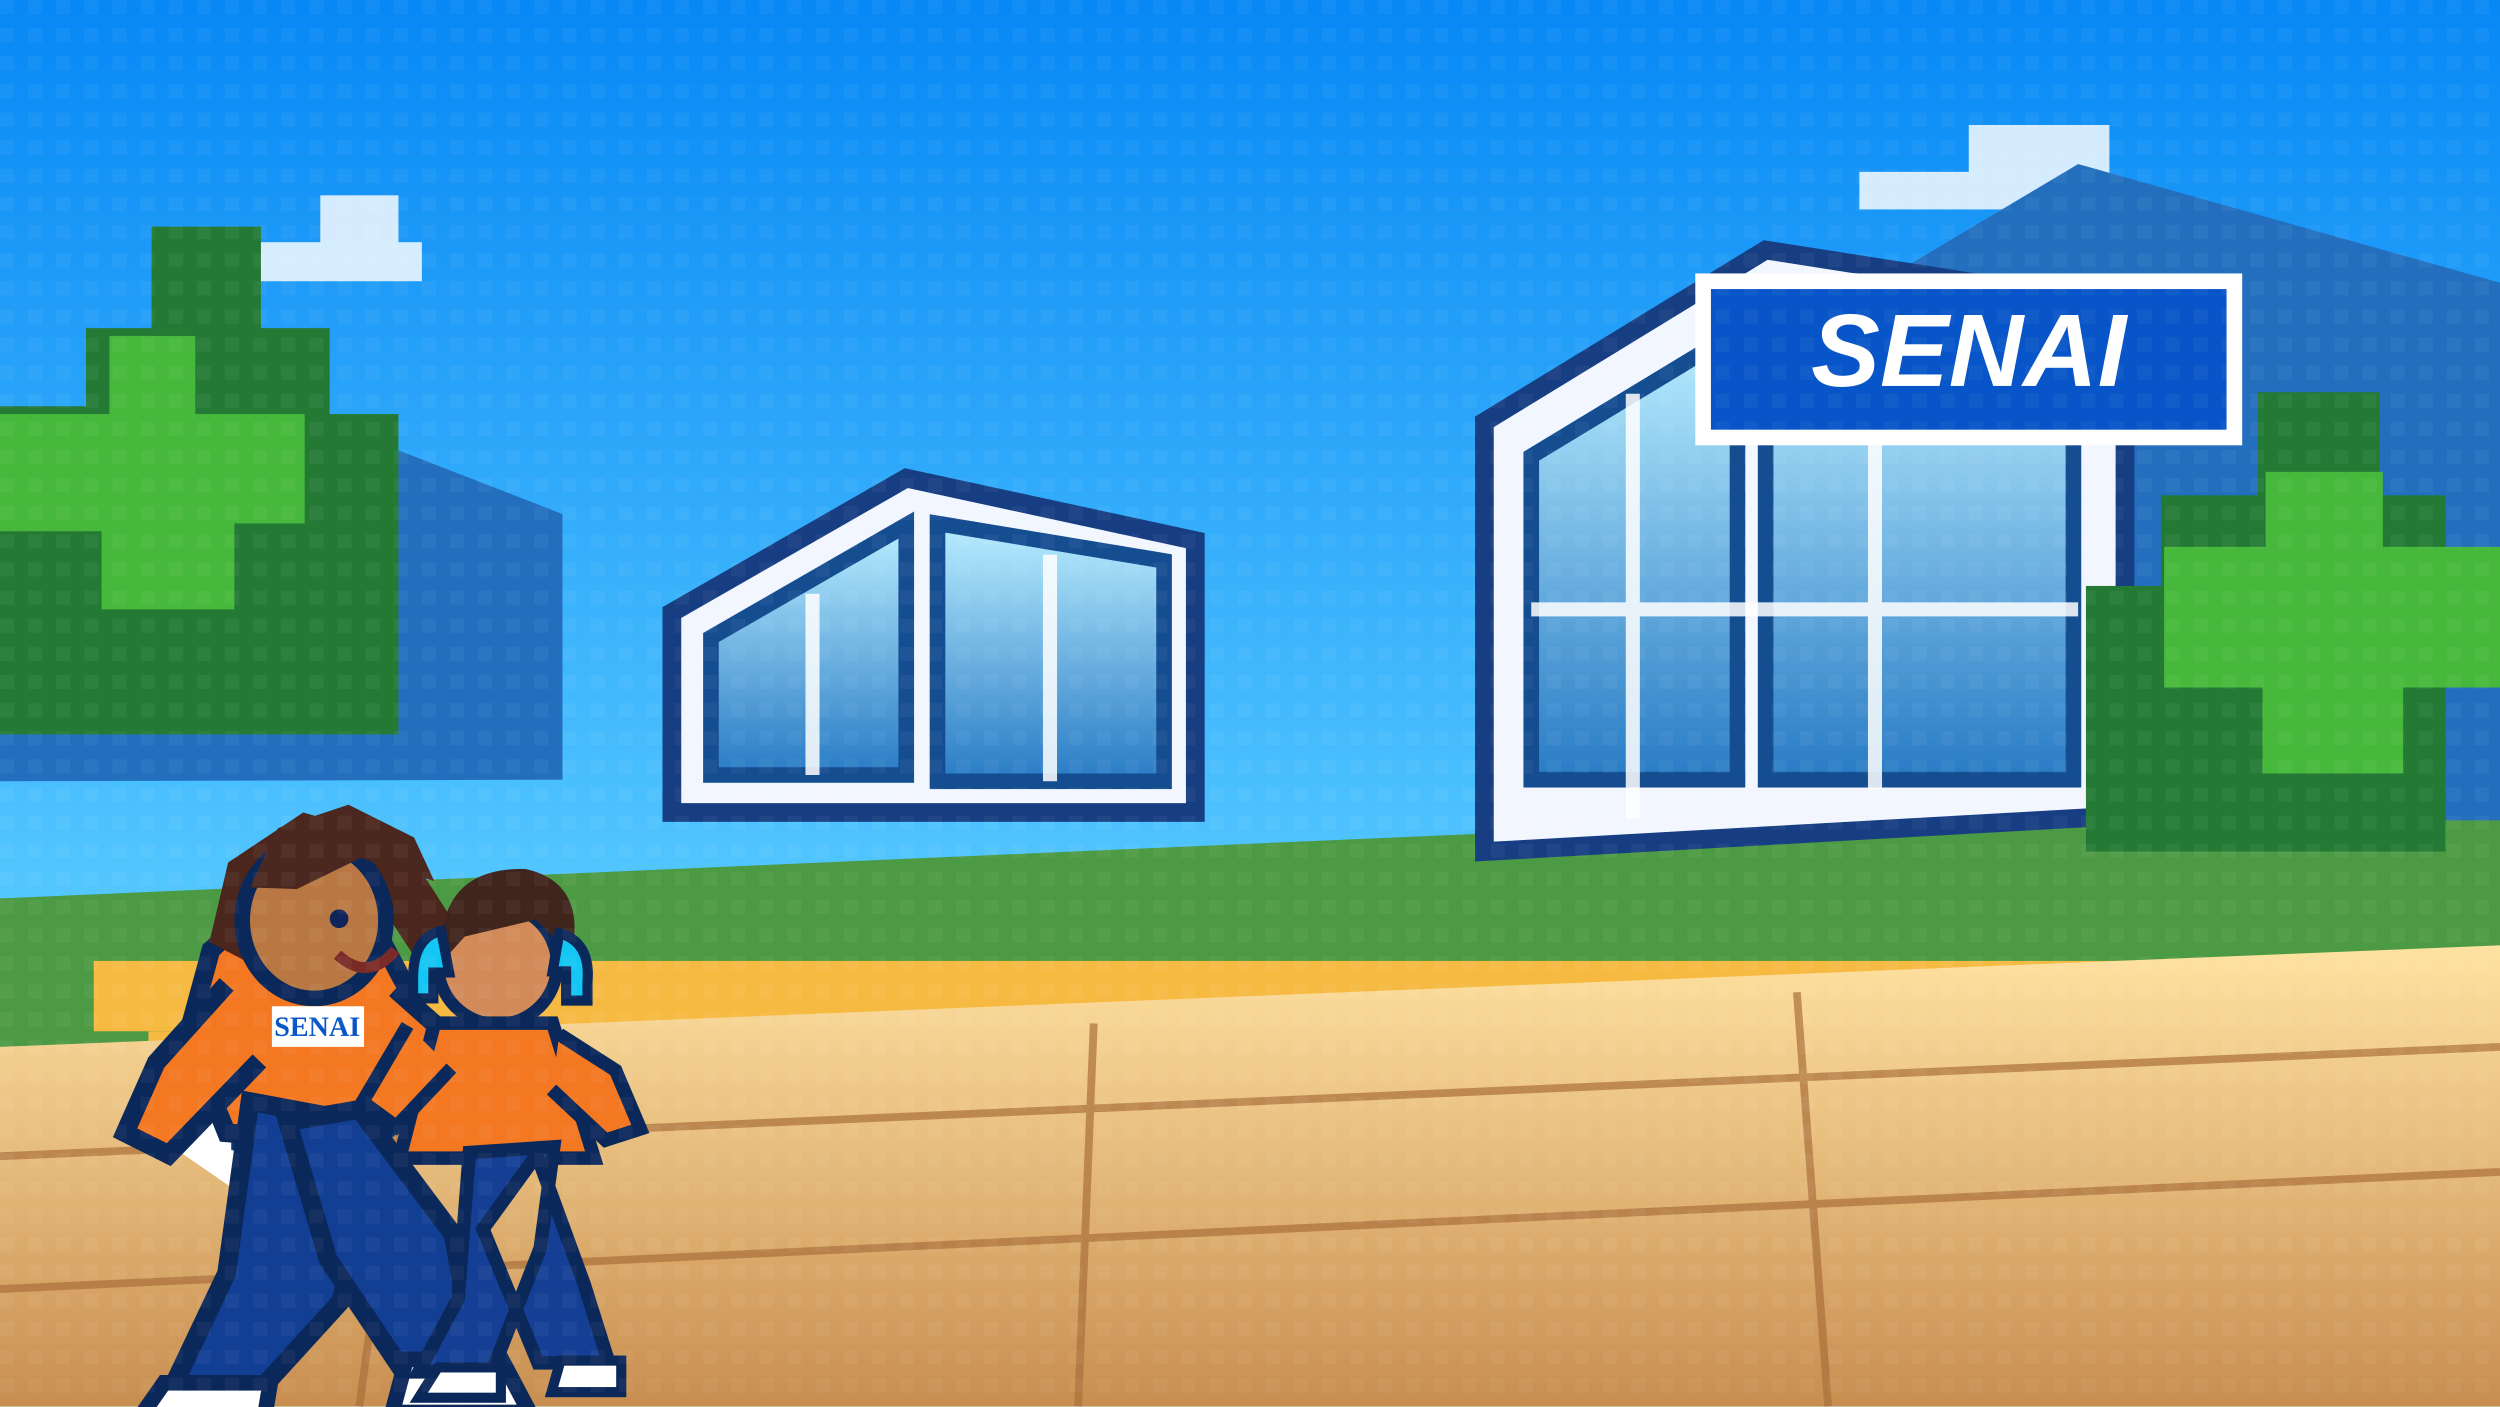
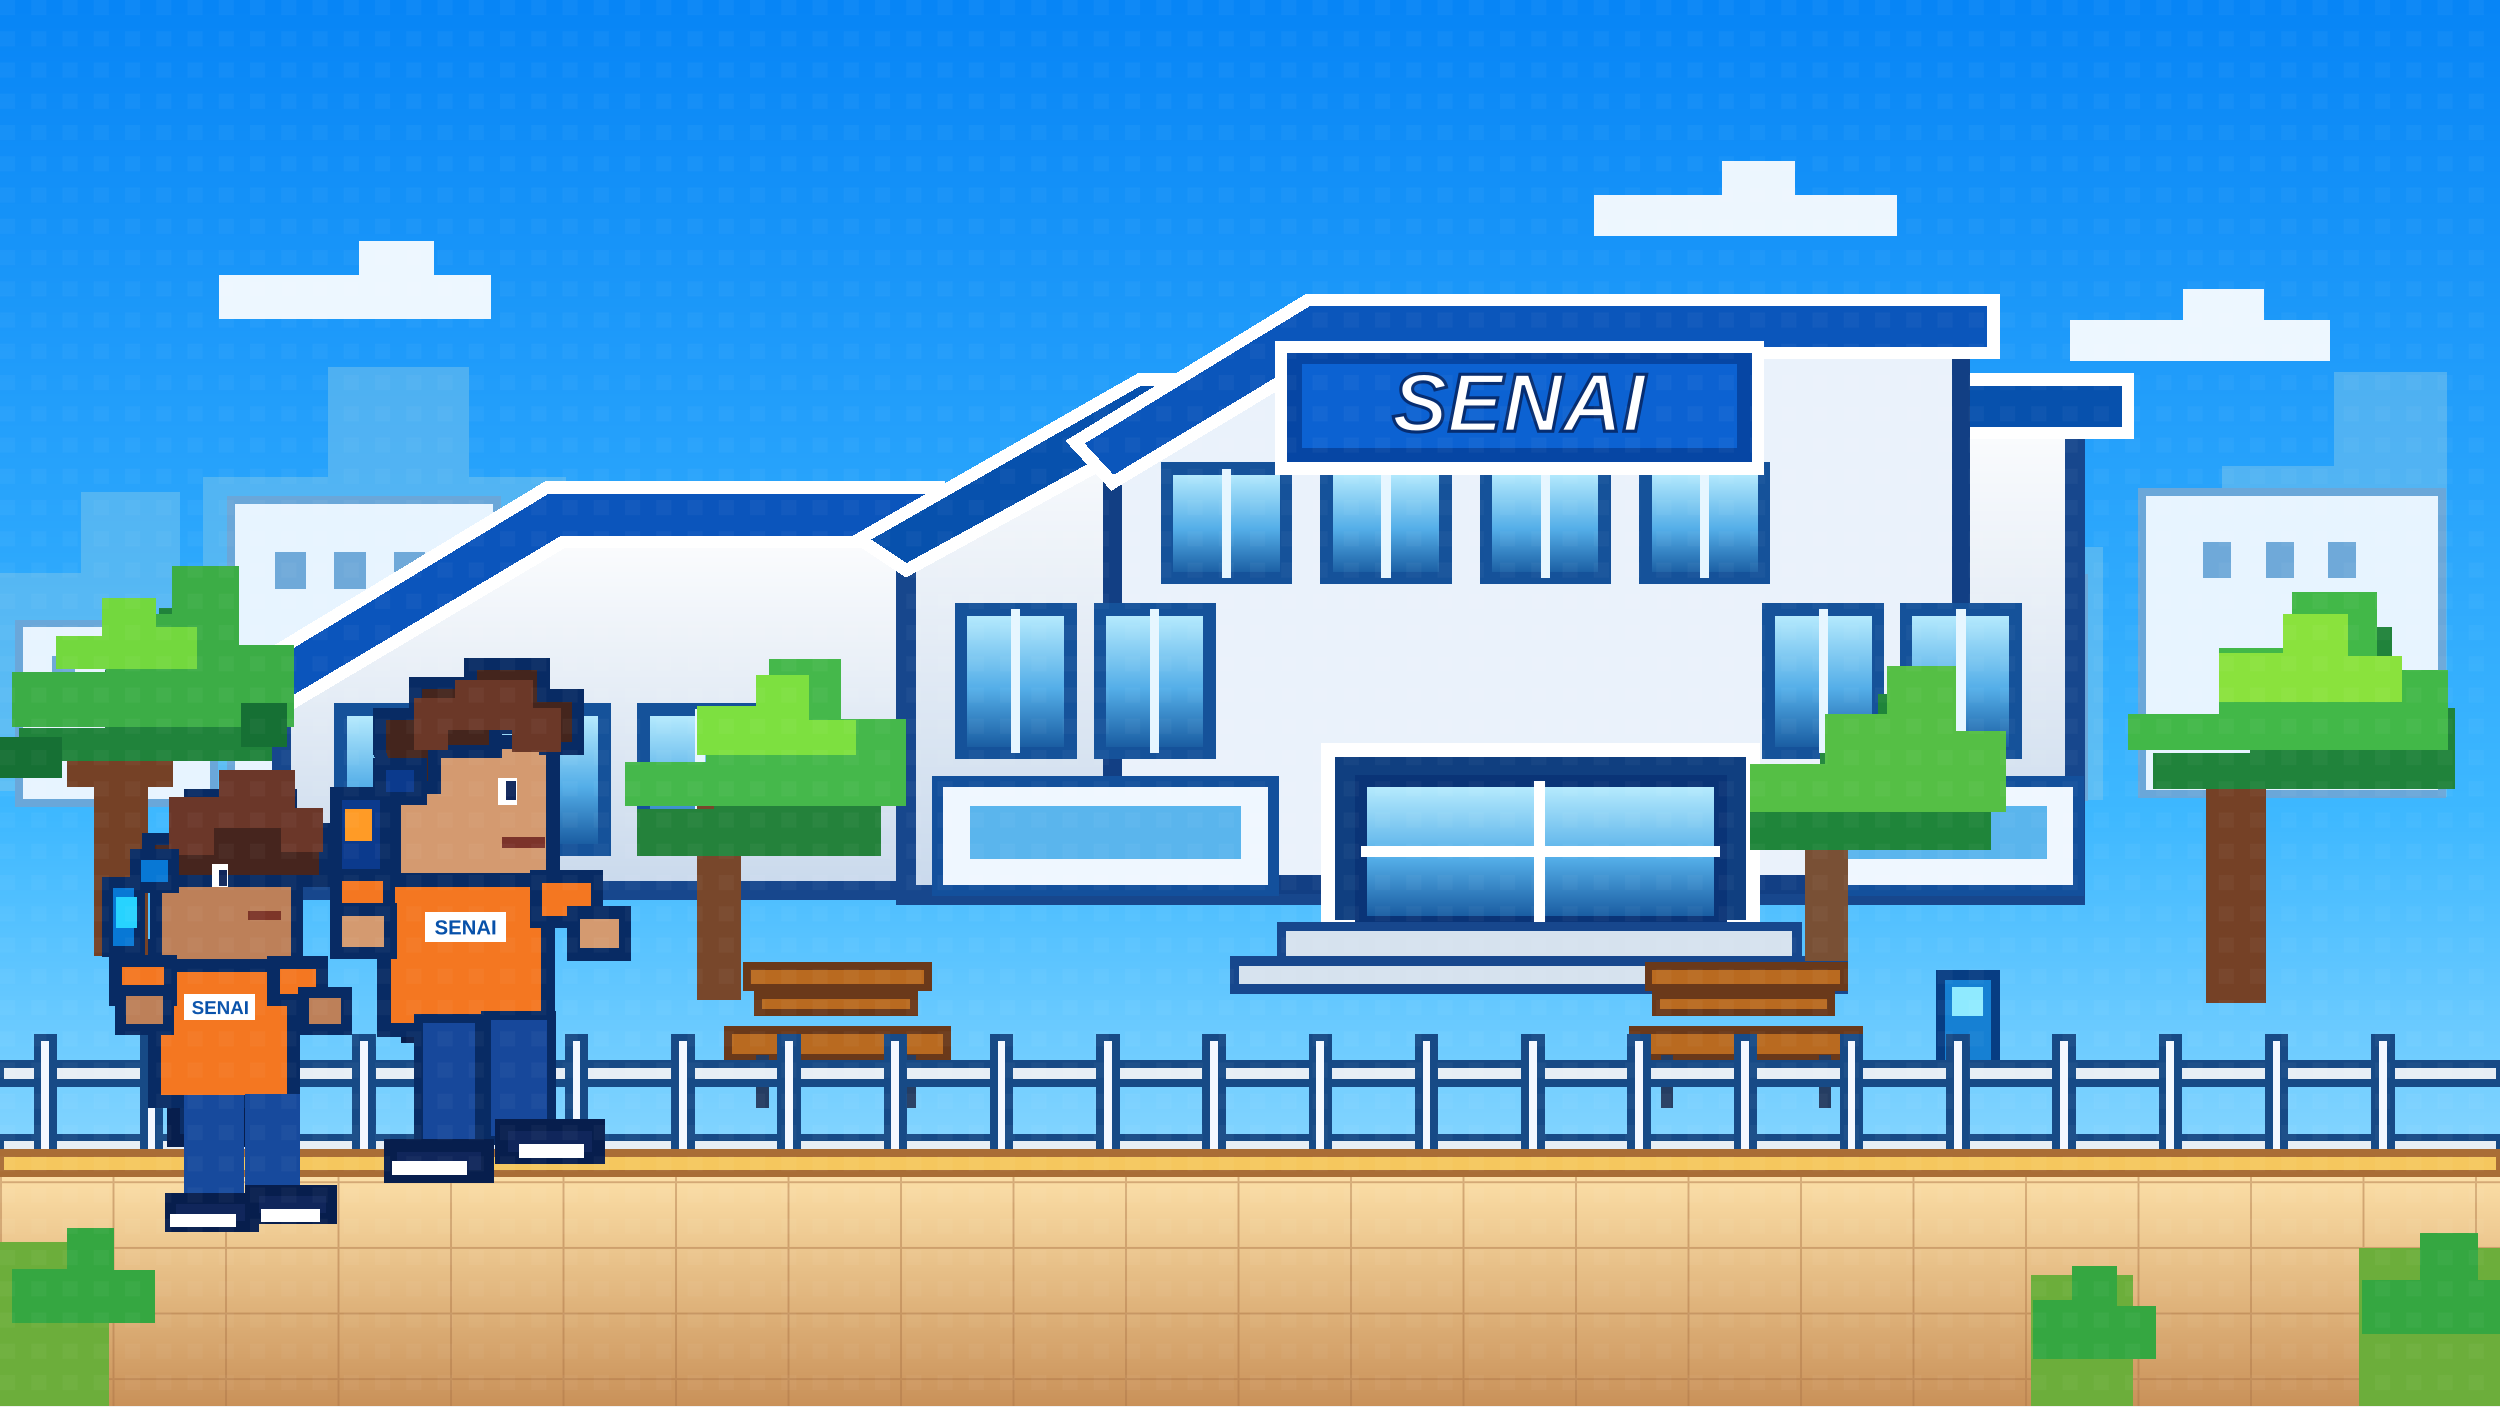
- <svg xmlns="http://www.w3.org/2000/svg" viewBox="0 0 1600 900" role="img" aria-label="Campus SENAI em estilo pixel art">
+ <svg xmlns="http://www.w3.org/2000/svg" viewBox="0 0 1600 900" shape-rendering="crispEdges">
  <defs>
    <linearGradient id="sky" x2="0" y2="1">
-       <stop stop-color="#0788f5" />
-       <stop offset=".65" stop-color="#55c8ff" />
-       <stop offset="1" stop-color="#d9f6ff" />
+       <stop stop-color="#0785f6" />
+       <stop offset=".58" stop-color="#3eb8ff" />
+       <stop offset="1" stop-color="#b7eaff" />
    </linearGradient>
    <linearGradient id="glass" x2="0" y2="1">
-       <stop stop-color="#b8edff" />
-       <stop offset="1" stop-color="#287bc5" />
+       <stop stop-color="#bdefff" />
+       <stop offset=".55" stop-color="#54aee8" />
+       <stop offset="1" stop-color="#14559b" />
    </linearGradient>
-     <linearGradient id="walk" x2="0" y2="1">
-       <stop stop-color="#ffe2a1" />
-       <stop offset="1" stop-color="#c88e50" />
+     <linearGradient id="wall" x2="0" y2="1">
+       <stop stop-color="#fff" />
+       <stop offset="1" stop-color="#c9d9ec" />
    </linearGradient>
-     <pattern id="pixels" width="18" height="18" patternUnits="userSpaceOnUse">
-       <path d="M0 0h9v9H0z" fill="#fff" opacity=".045" />
+     <linearGradient id="path" x2="0" y2="1">
+       <stop stop-color="#ffe4ac" />
+       <stop offset="1" stop-color="#c99159" />
+     </linearGradient>
+     <pattern id="tiles" width="72" height="42" patternUnits="userSpaceOnUse">
+       <path d="M0 0H72M0 0V42" fill="none" stroke="#ad7548" stroke-width="3" opacity=".45" />
+     </pattern>
+     <pattern id="pixels" width="20" height="20" patternUnits="userSpaceOnUse">
+       <path d="M0 0h10v10H0z" fill="#fff" opacity=".035" />
    </pattern>
  </defs>
  <rect width="1600" height="900" fill="url(#sky)" />
-   <path d="M0 575L1600 505V900H0Z" fill="#4d9a44" />
-   <g fill="#fff" opacity=".82">
-     <path d="M160 155h110v25H160zM205 125h50v30h-50zM1190 110h160v24h-160zM1260 80h90v30h-90z" />
+   <g fill="#fff" opacity=".92">
+     <path d="M140 176h90v-22h48v22h36v28H140zM1020 125h82v-22h47v22h65v26h-194zM1325 205h72v-20h52v20h42v26h-166z" />
  </g>
-   <g fill="#236fbd">
-     <path d="M0 500V355l190-92 170 66v170z" />
-     <path d="M1120 525V230l210-125 270 76v344z" />
+   <g fill="#7fc6eb" opacity=".48">
+     <path d="M0 506V367h52v-52h63v52h58v139zM130 510V305h80v-70h90v70h62v205zM1110 512V350h78v-75h84v75h74v162zM1422 510V298h72v-60h72v272z" />
  </g>
-   <g fill="#f2f6ff" stroke="#173e83" stroke-width="12">
-     <path d="M430 520V392l150-86 185 40v174z" />
-     <path d="M950 545V270l180-110 230 36v326z" />
+   <g fill="#e7f4ff" stroke="#6aa7d9" stroke-width="5">
+     <path d="M12 514V399h125v115zM148 509V320h170v189zM1193 510V370h141v140zM1371 508V315h192v193z" />
  </g>
-   <g fill="url(#glass)" stroke="#154d91" stroke-width="10">
-     <path d="M455 408l125-72v160H455z" />
-     <path d="M600 335l145 24v141H600z" />
-     <path d="M980 292l132-80v287H980z" />
-     <path d="M1130 211l197 30v258h-197z" />
+   <g fill="#3c89c9" opacity=".7">
+     <path d="M33 420h15v15H33zM67 420h15v15H67zM101 420h15v15h-15zM176 353h20v24h-20zM214 353h20v24h-20zM252 353h20v24h-20zM1220 397h20v26h-20zM1260 397h20v26h-20zM1410 347h18v23h-18zM1450 347h18v23h-18zM1490 347h18v23h-18z" />
  </g>
-   <g stroke="#fff" stroke-width="9" opacity=".85">
-     <path d="M520 380v116M672 355v145M1045 252v272M1200 220v285M980 390h350" />
+   <path d="M180 570V426l170-98h235v242z" fill="url(#wall)" stroke="#17478d" stroke-width="12" />
+   <path d="M155 430l195-118 251 0v35H360L180 454z" fill="#0b55bc" stroke="#fff" stroke-width="8" />
+   <path d="M580 573V333l156-88h592v328z" fill="url(#wall)" stroke="#17478d" stroke-width="13" />
+   <path d="M550 345l179-102h633v34H741L580 365z" fill="#0751ad" stroke="#fff" stroke-width="8" />
+   <path d="M712 566V279l129-78h414v365z" fill="#eaf2fb" stroke="#123f84" stroke-width="12" />
+   <path d="M688 283l149-91h439v34H850l-138 83z" fill="#0b56bb" stroke="#fff" stroke-width="8" />
+   <g fill="url(#glass)" stroke="#15529a" stroke-width="8">
+     <path d="M218 454h72v90h-72zM315 454h72v90h-72zM412 454h72v90h-72z" />
+     <path d="M615 390h70v92h-70zM704 390h70v92h-70zM1132 390h70v92h-70zM1220 390h70v92h-70z" />
+     <path d="M747 300h76v70h-76zM849 300h76v70h-76zM951 300h76v70h-76zM1053 300h76v70h-76z" />
  </g>
-   <path d="M1090 180h340v100h-340z" fill="#0755c8" stroke="#fff" stroke-width="10" />
-   <text x="1260" y="247" fill="#fff" font-size="66" font-family="Arial,sans-serif" font-weight="900" text-anchor="middle" font-style="italic">SENAI</text>
-   <g fill="#247a35">
-     <path d="M0 470V260h55V210h42v-65h70v65h44v55h44v205z" />
-     <path d="M1335 545V375h48v-58h62v-66h78v66h42v228z" />
+   <g stroke="#e6f6ff" stroke-width="6">
+     <path d="M254 454v90M351 454v90M448 454v90M650 390v92M739 390v92M1167 390v92M1255 390v92M785 300v70M887 300v70M989 300v70M1091 300v70" />
  </g>
-   <g fill="#46b83b">
-     <path d="M0 265h70v-50h55v50h70v70h-45v55H65v-50H0z" />
-     <path d="M1385 350h65v-48h75v48h75v90h-62v55h-90v-55h-63z" />
+   <path d="M820 222h305v78H820z" fill="#0646a4" stroke="#fff" stroke-width="8" />
+   <path d="M833 233h279v54H833z" fill="#0c62d2" />
+   <text x="972" y="276" text-anchor="middle" font-family="Arial Black,Arial,sans-serif" font-size="53" font-style="italic" font-weight="900" fill="#fff" stroke="#062d71" stroke-width="2">SENAI</text>
+   <path d="M850 480h272v113H850z" fill="#103f80" stroke="#fff" stroke-width="9" />
+   <path d="M871 500h230v90H871z" fill="url(#glass)" stroke="#0a3477" stroke-width="8" />
+   <path d="M985 500v90M871 545h230" stroke="#fff" stroke-width="7" />
+   <path d="M820 593h330v22H820zM790 615h390v18H790z" fill="#d6e2ee" stroke="#17478d" stroke-width="6" />
+   <g fill="#eff7ff" stroke="#13509c" stroke-width="7">
+     <path d="M600 500h215v70H600zM1160 500h170v70h-170z" />
  </g>
-   <g fill="#f6ba42">
-     <path d="M60 615h1480v45H60z" />
-     <path d="M95 660h1410v28H95z" />
+   <g fill="#5ab5ed">
+     <path d="M621 516h173v34H621zM1178 516h132v34h-132z" />
  </g>
-   <path d="M0 670L1600 605V900H0Z" fill="url(#walk)" />
-   <g stroke="#a96f3b" stroke-width="5" opacity=".7">
-     <path d="M0 740l1600-70M0 825l1600-75M260 680l-30 220M700 655l-10 245M1150 635l20 265" />
+   <g>
+     <path d="M60 612h35v-145h-35z" fill="#754126" />
+     <path d="M43 482h68v22H43z" fill="#754126" />
+     <path d="M12 466h55v-37h35v-40h42v54h30v44H12z" fill="#20833b" />
+     <path d="M8 430h60v-37h42v-31h43v51h35v52H8z" fill="#3cad46" />
+     <path d="M36 407h29v-24h35v18h26v27H36z" fill="#73d83e" />
+     <path d="M0 472h40v26H0zM154 450h30v28h-30z" fill="#167034" />
  </g>
-   <g transform="translate(80 520)">
-     <path d="M10 200l70-38 55 18 35 55-80 20z" fill="#fff" />
-     <path d="M68 177l70-20 50 37-45 37-75-15z" fill="#0c3474" />
-     <path d="M55 88l38-35 60 8 32 60-25 92-95-8-25-62z" fill="#f47721" stroke="#0b285a" stroke-width="12" />
-     <path d="M54 83l12-51 48-32 63 18 34 53-20 30-23-35-47-14-42 44z" fill="#4a261d" />
-     <ellipse cx="121" cy="69" rx="46" ry="50" fill="#b97843" stroke="#0b285a" stroke-width="10" />
-     <path d="M80 48l18-38 45-15 42 21 13 28-47-15-41 20z" fill="#4b281f" />
-     <circle cx="137" cy="68" r="6" fill="#10265b" />
-     <path d="M136 91q20 18 37-3" fill="none" stroke="#7a2b27" stroke-width="7" />
-     <path d="M65 110L20 160 0 205 28 219l58-60M173 113l45 40 26 40-25 20-56-44" fill="#f47721" stroke="#0b285a" stroke-width="12" />
-     <path d="M80 185l-15 110-38 80 38 18 73-80 28-112z" fill="#123e94" stroke="#0b285a" stroke-width="12" />
-     <path d="M150 190l60 80 15 85-42 10-53-79-26-88z" fill="#123e94" stroke="#0b285a" stroke-width="12" />
-     <path d="M25 365h68l-5 30H4zM180 350h61l18 34h-88z" fill="#fff" stroke="#0b285a" stroke-width="10" />
-     <path d="M94 124h59v26H94z" fill="#fff" />
-     <text x="123" y="143" text-anchor="middle" fill="#0755c8" font-size="18" font-weight="900">SENAI</text>
+   <g transform="translate(1350 12)">
+     <path d="M62 630h38V476H62z" fill="#754126" />
+     <path d="M28 470h62v-42h44v-39h47v52h40v52H28z" fill="#20833b" />
+     <path d="M12 445h58v-42h47v-36h54v50h46v51H12z" fill="#42b848" />
+     <path d="M70 406h41v-25h42v27h34v29H70z" fill="#8ae23d" />
  </g>
-   <g transform="translate(250 590) scale(.72)">
-     <ellipse cx="95" cy="38" rx="53" ry="53" fill="#d28a59" stroke="#0b285a" stroke-width="11" />
-     <path d="M45 36q-5-85 75-83 54 12 41 76l-32-31-63 15z" fill="#40251d" />
-     <path d="M39 90h105l37 120H8z" fill="#f47721" stroke="#0b285a" stroke-width="12" />
-     <path d="M70 205l-10 130-35 65h65l43-110 12-90zM130 207l42 115 22 70h-63l-49-119z" fill="#153f94" stroke="#0b285a" stroke-width="12" />
-     <path d="M42 396h56v27H25zM151 390h54v28h-62z" fill="#fff" stroke="#0b285a" stroke-width="9" />
-     <path d="M15 92L-25 160 5 182 54 130M150 100l50 32 22 52-31 10-48-45" fill="#f47721" stroke="#0b285a" stroke-width="12" />
-     <path d="M45 8q-26 6-25 45v15h18V45h14zM150 10q28 8 25 43v17h-19V44h-12z" fill="#13c6f3" stroke="#0b285a" stroke-width="9" />
+   <g transform="translate(400 20)">
+     <path d="M46 620h28V496H46z" fill="#78472b" />
+     <path d="M8 498h49v-38h34v-37h43v51h30v54H8z" fill="#24823b" />
+     <path d="M0 468h52v-36h40v-30h46v38h42v56H0z" fill="#45b84b" />
+     <path d="M46 432h38v-20h34v29h30v22H46z" fill="#7de040" />
+   </g>
+   <g transform="translate(1120 55)">
+     <path d="M35 560h28V450H35z" fill="#795035" />
+     <path d="M0 461h45v-34h37v-38h45v48h27v52H0z" fill="#1f853a" />
+     <path d="M0 434h48v-32h40v-31h44v42h32v52H0z" fill="#55bf45" />
+   </g>
+   <g>
+     <path d="M466 659h140v18H466zM478 618h116v14H478zM485 637h100v11H485z" fill="#b96a20" stroke="#6a391a" stroke-width="5" />
+     <path d="M488 675v34M582 675v34" stroke="#253d62" stroke-width="8" />
+   </g>
+   <g>
+     <path d="M1045 659h145v18h-145zM1055 618h125v14h-125zM1060 637h112v11h-112z" fill="#b96a20" stroke="#6a391a" stroke-width="5" />
+     <path d="M1067 675v34M1168 675v34" stroke="#253d62" stroke-width="8" />
+   </g>
+   <g>
+     <path d="M305 624h36v61h-36z" fill="#1680d3" stroke="#073d83" stroke-width="6" />
+     <path d="M312 632h22v18h-22z" fill="#8feaff" />
+     <path d="M1242 624h35v61h-35z" fill="#1680d3" stroke="#073d83" stroke-width="6" />
+     <path d="M1249 632h20v18h-20z" fill="#8feaff" />
+   </g>
+   <path d="M0 681h1600v12H0zM0 728h1600v10H0z" fill="#e7eef5" stroke="#174a86" stroke-width="5" />
+   <g fill="#f4f8ff" stroke="#174a86" stroke-width="5">
+     <path d="M24 664h10v82H24zM92 664h10v82H92zM160 664h10v82h-10zM228 664h10v82h-10zM296 664h10v82h-10zM364 664h10v82h-10zM432 664h10v82h-10zM500 664h10v82h-10zM568 664h10v82h-10zM636 664h10v82h-10zM704 664h10v82h-10zM772 664h10v82h-10zM840 664h10v82h-10zM908 664h10v82h-10zM976 664h10v82h-10zM1044 664h10v82h-10zM1112 664h10v82h-10zM1180 664h10v82h-10zM1248 664h10v82h-10zM1316 664h10v82h-10zM1384 664h10v82h-10zM1452 664h10v82h-10zM1520 664h10v82h-10z" />
+   </g>
+   <path d="M0 742h1600v158H0z" fill="url(#path)" />
+   <path d="M0 742h1600v158H0z" fill="url(#tiles)" />
+   <path d="M0 738h1600v13H0z" fill="#f5c75e" stroke="#a96d36" stroke-width="5" />
+   <g fill="#6cae3b">
+     <path d="M0 795h70v105H0zM1510 799h90v101h-90zM1300 816h65v84h-65z" />
+   </g>
+   <g fill="#35a741">
+     <path d="M8 812h35v-26h30v27h26v34H8zM1512 819h37v-30h37v30h21v35h-95zM1301 832h25v-22h29v26h25v34h-79z" />
+   </g>
+   <g id="girl" transform="translate(44 465)">
+     <path d="M67 157h46v108H67z" fill="#0b2d65" stroke="#071e4d" stroke-width="8" />
+     <path d="M55 140h89v100H55z" fill="#f47721" stroke="#082b64" stroke-width="8" />
+     <path d="M64 156h69v67H64z" fill="#f47721" />
+     <path d="M56 75h90v78H56z" fill="#bd8059" stroke="#082b64" stroke-width="8" />
+     <path d="M51 72h27V44h64v22h22v33H51z" fill="#46251e" stroke="#082b64" stroke-width="8" />
+     <path d="M64 45h32V28h49v24h18v28h-27V65H93v17H64z" fill="#6b3729" />
+     <path d="M92 88h10v15H92z" fill="#fff" />
+     <path d="M96 92h5v10h-5z" fill="#10265b" />
+     <path d="M115 118h21v6h-21z" fill="#7d3528" />
+     <path d="M65 150h-35v25h35zM131 151h31v24h-31z" fill="#f47721" stroke="#082b64" stroke-width="8" />
+     <path d="M33 169h31v25H33zM150 170h28v24h-28z" fill="#bd8059" stroke="#082b64" stroke-width="7" />
+     <path d="M74 236h38v83H74z" fill="#174a9d" />
+     <path d="M113 235h35v72h-35z" fill="#174a9d" />
+     <path d="M65 302h53v18H65zM116 297h52v18h-52z" fill="#10265b" stroke="#071e4d" stroke-width="7" />
+     <path d="M65 312h42v8H65zM123 309h38v8h-38z" fill="#fff" />
+     <path d="M45 144h-20v-44h18v-18h24v21H45z" fill="#0878d5" stroke="#082b64" stroke-width="7" />
+     <path d="M30 109h14v20H30z" fill="#27d3ff" />
+     <path d="M74 171h45v17H74z" fill="#fff" />
+     <text x="97" y="184" fill="#0751aa" text-anchor="middle" font-family="Arial" font-size="12" font-weight="900">SENAI</text>
+   </g>
+   <g id="boy" transform="translate(195 406)">
+     <path d="M66 165h68v92H66z" fill="#0c2d65" stroke="#071e4d" stroke-width="9" />
+     <path d="M51 143h105v110H51z" fill="#f47721" stroke="#082b64" stroke-width="9" />
+     <path d="M62 159h84v80H62z" fill="#f47721" />
+     <path d="M57 69h102v88H57z" fill="#d49a70" stroke="#082b64" stroke-width="9" />
+     <path d="M48 76V51h23V31h35V19h47v20h22v34h-21V60h-32V75h-39v23H57z" fill="#44251d" stroke="#082b64" stroke-width="8" />
+     <path d="M70 41h26V29h50v18h18v28h-31V61h-41v13H70z" fill="#6b3828" />
+     <path d="M124 92h12v17h-12z" fill="#fff" />
+     <path d="M129 94h6v12h-6z" fill="#10265b" />
+     <path d="M126 130h28v7h-28z" fill="#7b332a" />
+     <path d="M54 153h-34v29h34zM148 155h39v29h-39z" fill="#f47721" stroke="#082b64" stroke-width="8" />
+     <path d="M20 176h35v28H20zM172 178h33v27h-33z" fill="#d49a70" stroke="#082b64" stroke-width="8" />
+     <path d="M73 246h39v94H73zM116 244h42v80h-42z" fill="#17489b" stroke="#082b64" stroke-width="6" />
+     <path d="M55 327h62v20H55zM126 314h62v21h-62z" fill="#10265b" stroke="#071e4d" stroke-width="8" />
+     <path d="M56 337h48v9H56zM137 326h42v9h-42z" fill="#fff" />
+     <path d="M52 154h-32v-52h28v-19h26v22H52z" fill="#0b3a8d" stroke="#082b64" stroke-width="8" />
+     <path d="M26 112h17v20H26z" fill="#ff9b26" />
+     <path d="M77 178h52v19H77z" fill="#fff" />
+     <text x="103" y="192" fill="#0751aa" text-anchor="middle" font-family="Arial" font-size="13" font-weight="900">SENAI</text>
  </g>
  <rect width="1600" height="900" fill="url(#pixels)" />
</svg>
